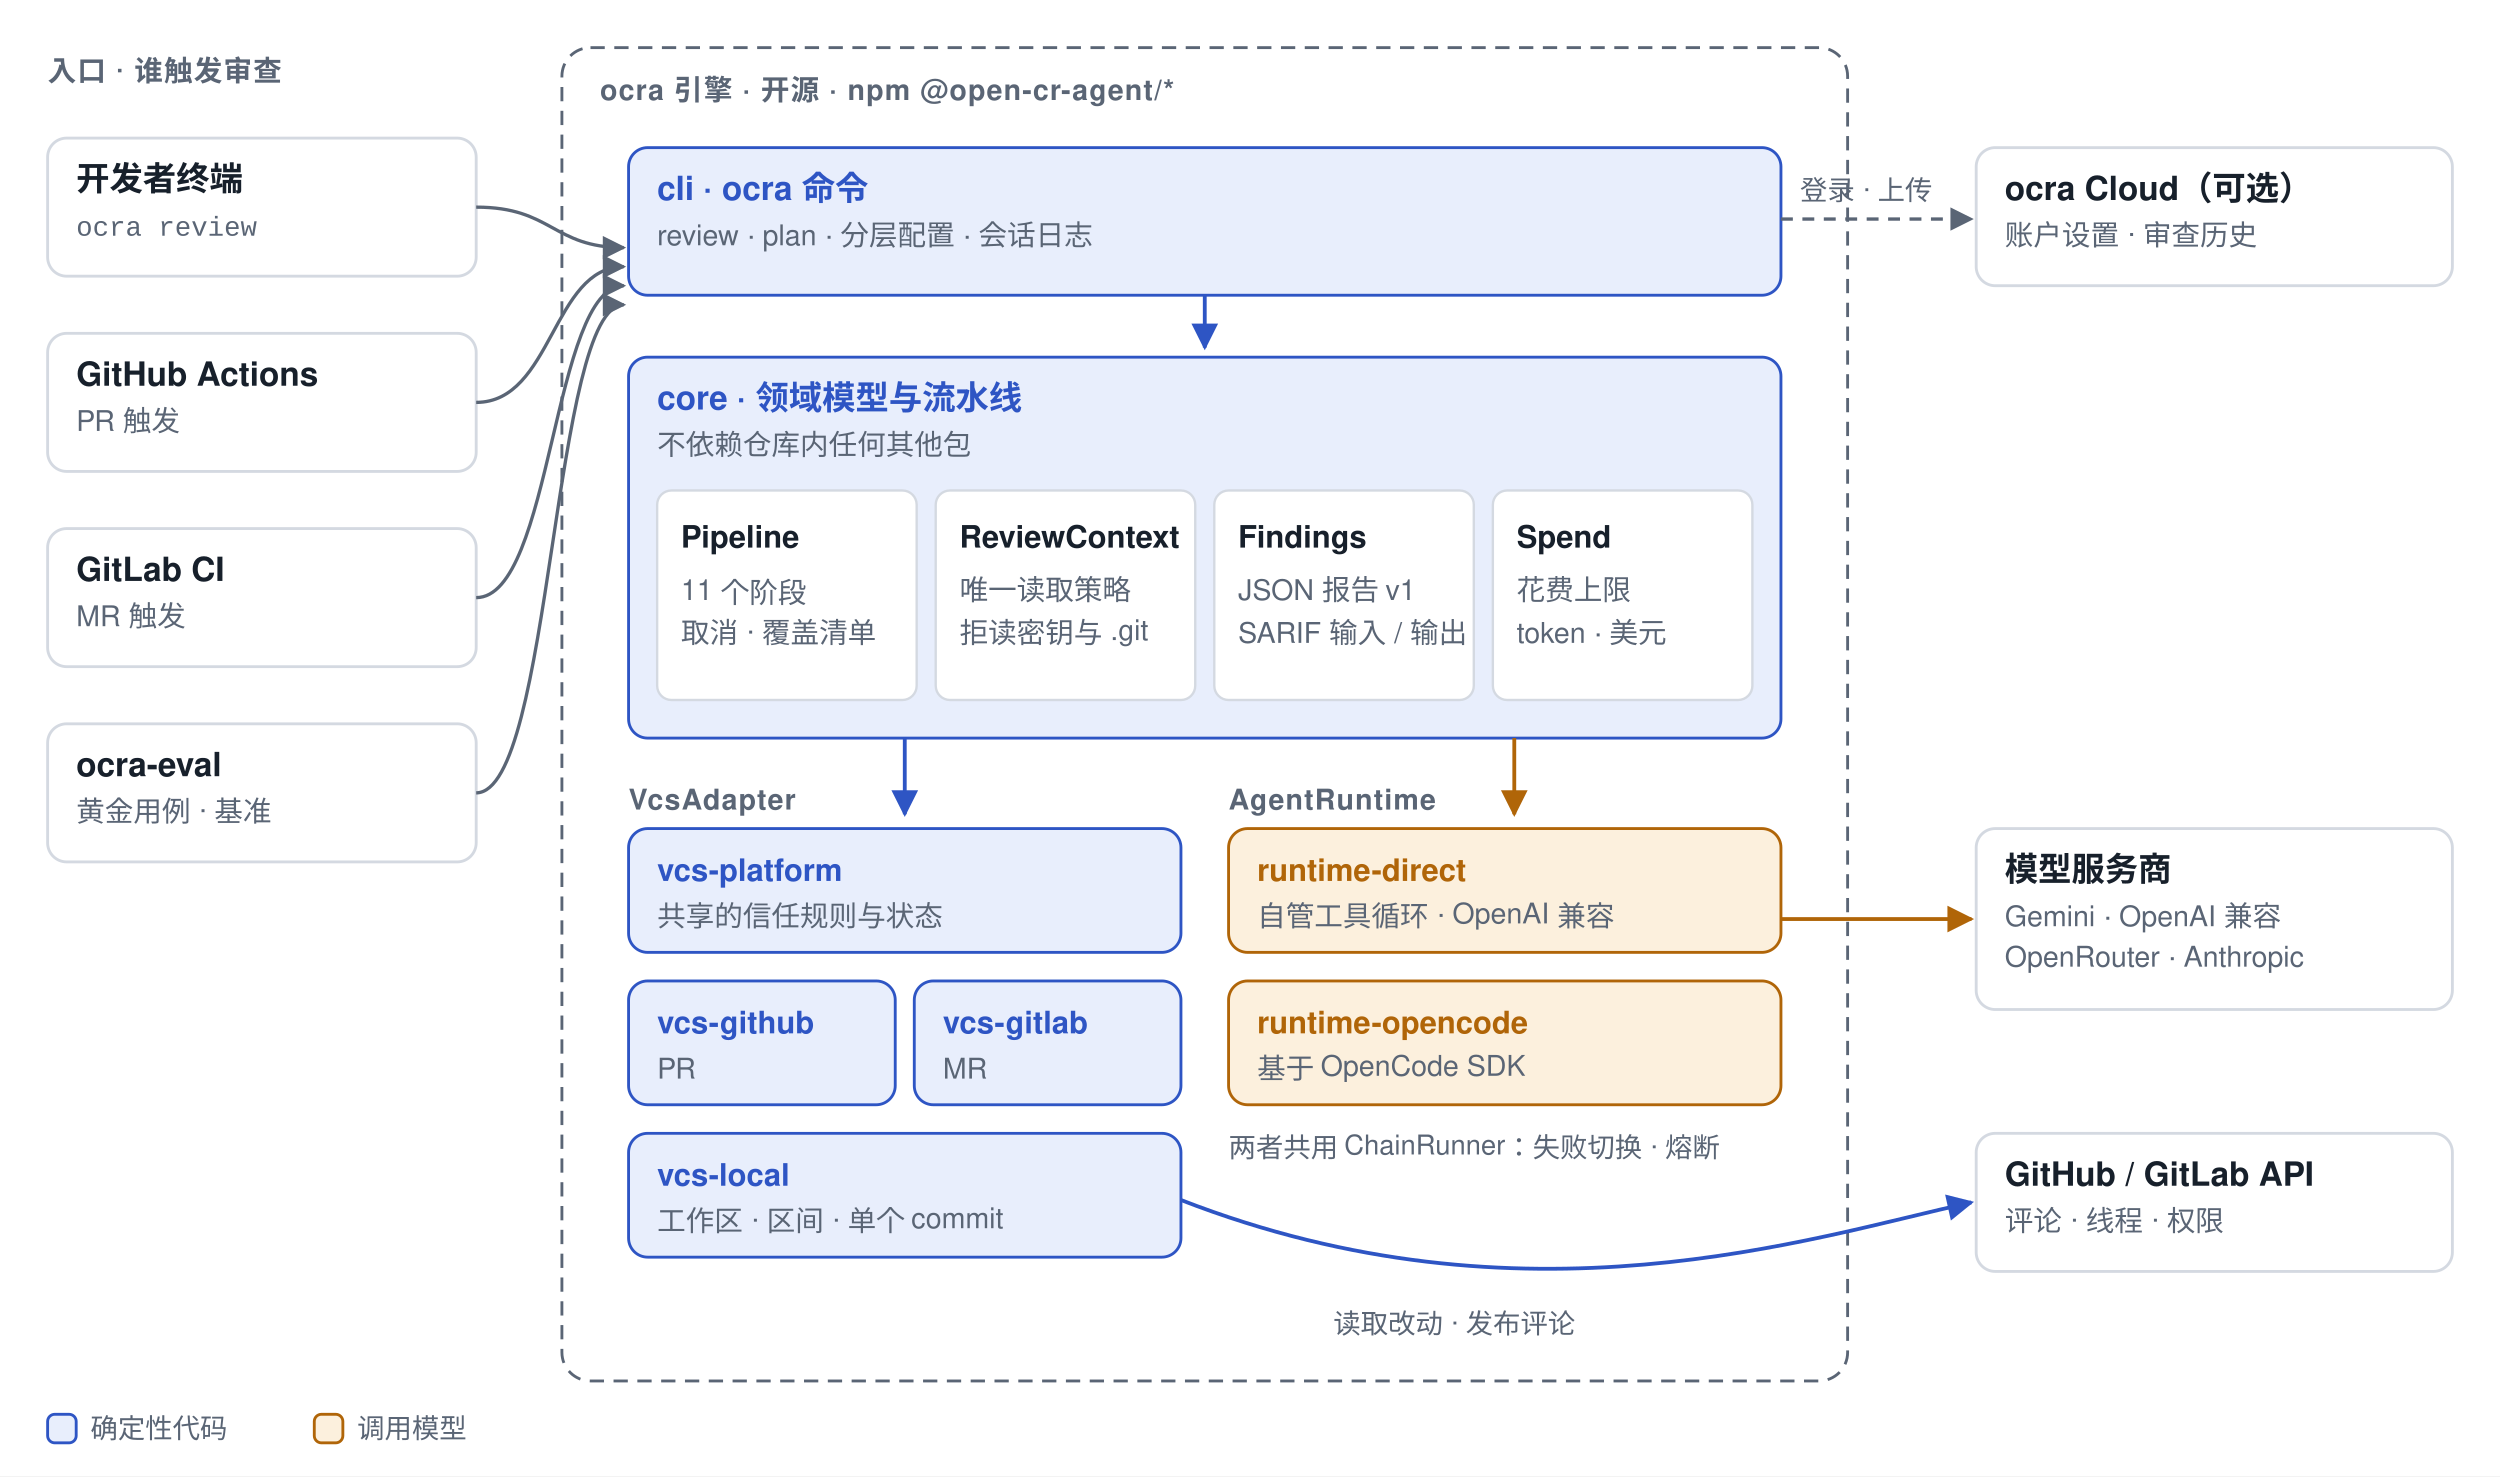
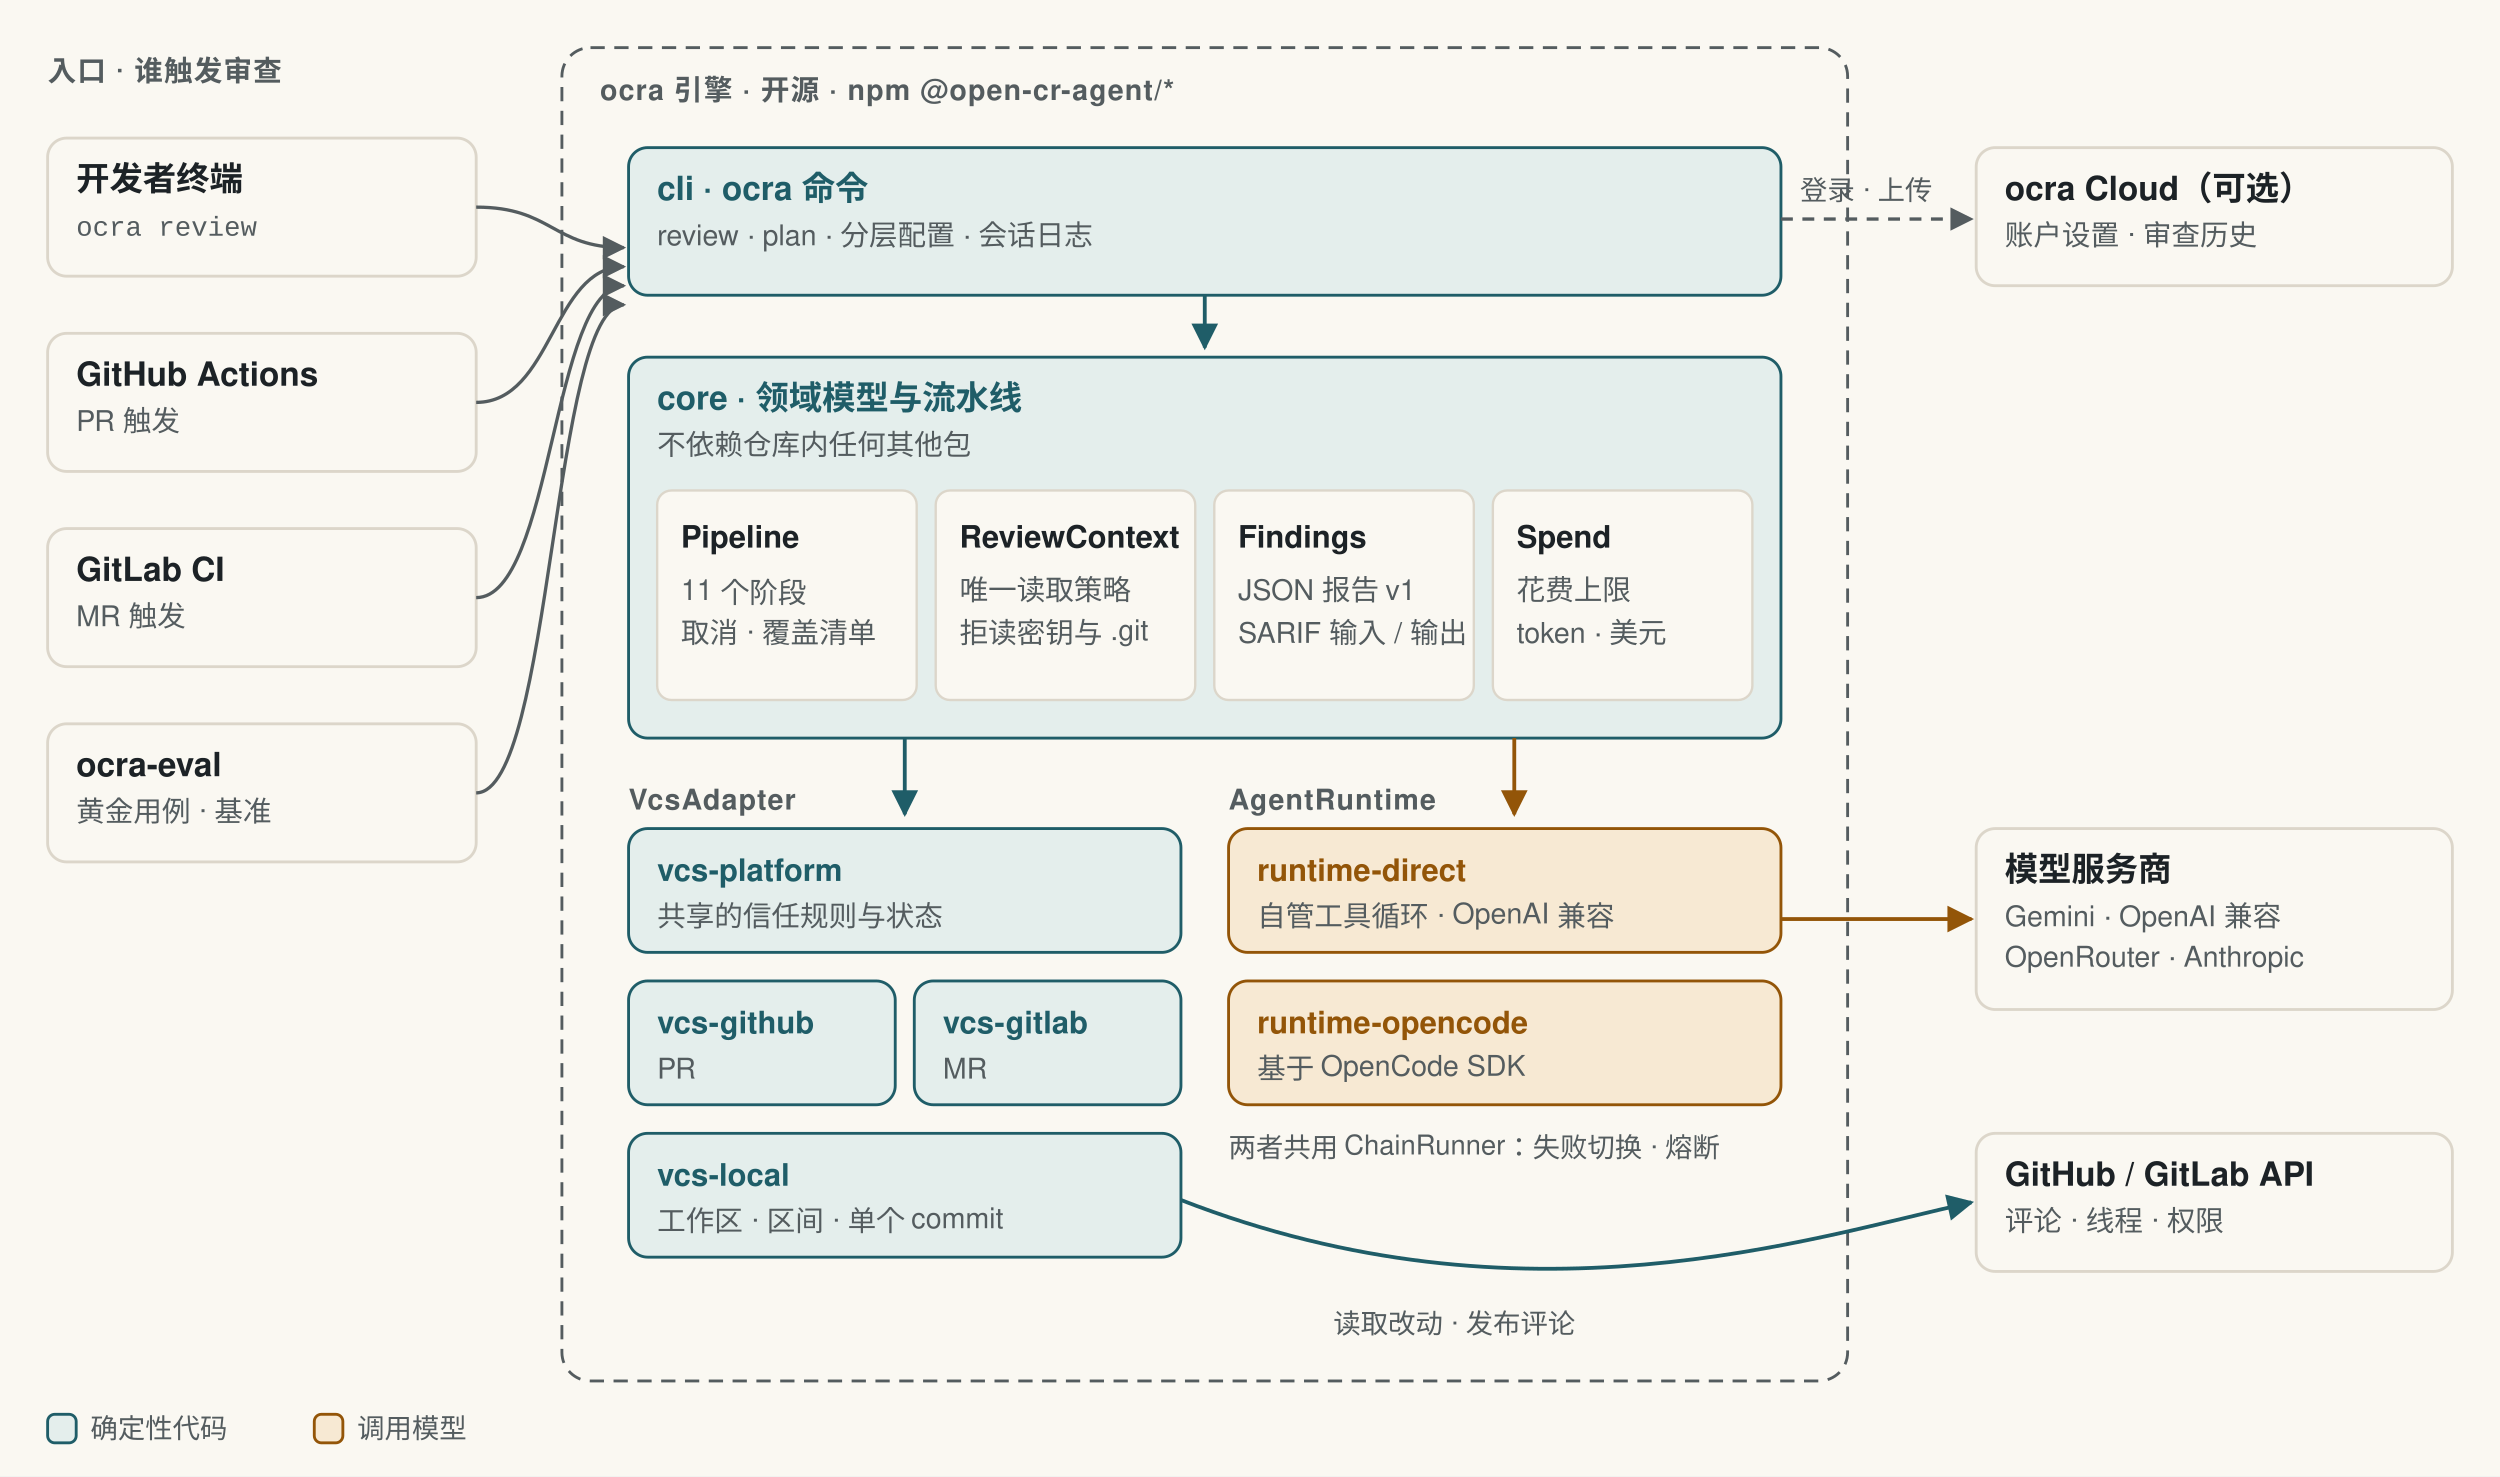
<svg xmlns="http://www.w3.org/2000/svg" viewBox="0 0 1050 620" width="1050" height="620" role="img" aria-label="ocra 系统全景">
  <defs>
    <marker id="h-code" viewBox="0 0 10 10" refX="9" refY="5" markerWidth="7" markerHeight="7" orient="auto-start-reverse">
-       <path d="M0 0L10 5L0 10z" fill="#2e55c4" />
+       <path d="M0 0L10 5L0 10z" fill="#1f5d68" />
    </marker>
    <marker id="h-llm" viewBox="0 0 10 10" refX="9" refY="5" markerWidth="7" markerHeight="7" orient="auto-start-reverse">
-       <path d="M0 0L10 5L0 10z" fill="#b06508" />
+       <path d="M0 0L10 5L0 10z" fill="#935508" />
    </marker>
    <marker id="h-plain" viewBox="0 0 10 10" refX="9" refY="5" markerWidth="7" markerHeight="7" orient="auto-start-reverse">
-       <path d="M0 0L10 5L0 10z" fill="#5a6575" />
+       <path d="M0 0L10 5L0 10z" fill="#545c5f" />
    </marker>
    <style>
text{font-family:-apple-system, BlinkMacSystemFont, "Segoe UI", "PingFang SC", "Hiragino Sans GB", "Microsoft YaHei", "Noto Sans SC", Helvetica, Arial, sans-serif}
- .t-code{fill:#2e55c4;font-weight:600}.t-llm{fill:#b06508;font-weight:600}.t-plain{fill:#17202b;font-weight:600}
- .s{fill:#5a6575;font-size:12px}.m{fill:#5a6575;font-size:11.5px;font-family:ui-monospace, SFMono-Regular, Menlo, Consolas, "Liberation Mono", monospace}
- .l{fill:#5a6575;font-size:11.5px}.cap{fill:#5a6575;font-size:12px;font-weight:600;letter-spacing:.04em}
- .h{fill:#17202b;font-size:16px;font-weight:700}
- .b-code{fill:#e8eefc;stroke:#2e55c4;stroke-width:1.2}.b-llm{fill:#fcf0dd;stroke:#b06508;stroke-width:1.2}
- .b-plain{fill:#ffffff;stroke:#d4d9e1;stroke-width:1.2}
- .chip{fill:#ffffff;stroke:#d4d9e1;stroke-width:1}
- .g{fill:none;stroke:#5a6575;stroke-width:1.2;stroke-dasharray:6 4}.g2{fill:#f1f3f6;stroke:#d4d9e1;stroke-width:1.2}
- .a-code{fill:none;stroke:#2e55c4;stroke-width:1.6}.a-llm{fill:none;stroke:#b06508;stroke-width:1.6}.a-plain{fill:none;stroke:#5a6575;stroke-width:1.4}
- .br{fill:none;stroke:#d4d9e1;stroke-width:2}</style>
+ .t-code{fill:#1f5d68;font-weight:600}.t-llm{fill:#935508;font-weight:600}.t-plain{fill:#1c2226;font-weight:600}
+ .s{fill:#545c5f;font-size:12px}.m{fill:#545c5f;font-size:11.5px;font-family:ui-monospace, SFMono-Regular, Menlo, Consolas, "Liberation Mono", monospace}
+ .l{fill:#545c5f;font-size:11.5px}.cap{fill:#545c5f;font-size:12px;font-weight:600;letter-spacing:.04em}
+ .h{fill:#1c2226;font-size:16px;font-weight:700}
+ .b-code{fill:#e4eeec;stroke:#1f5d68;stroke-width:1.2}.b-llm{fill:#f7e9d3;stroke:#935508;stroke-width:1.2}
+ .b-plain{fill:#faf8f2;stroke:#dcd6ca;stroke-width:1.2}
+ .chip{fill:#faf8f2;stroke:#dcd6ca;stroke-width:1}
+ .g{fill:none;stroke:#545c5f;stroke-width:1.2;stroke-dasharray:6 4}.g2{fill:#f0ece3;stroke:#dcd6ca;stroke-width:1.2}
+ .a-code{fill:none;stroke:#1f5d68;stroke-width:1.6}.a-llm{fill:none;stroke:#935508;stroke-width:1.6}.a-plain{fill:none;stroke:#545c5f;stroke-width:1.4}
+ .br{fill:none;stroke:#dcd6ca;stroke-width:2}</style>
  </defs>
-   <rect width="1050" height="620" fill="#ffffff" />
+   <rect width="1050" height="620" fill="#faf8f2" />
  <text x="20" y="34" class="cap" text-anchor="start">入口 · 谁触发审查</text>
  <rect x="20" y="58" width="180" height="58" rx="8" class="b-plain" />
  <text x="32" y="80" class="t-plain" font-size="14">开发者终端</text>
  <text x="32" y="99" class="m">ocra review</text>
  <path d="M200 87 C232 87 232 104 262 104" class="a-plain" marker-end="url(#h-plain)" />
  <rect x="20" y="140" width="180" height="58" rx="8" class="b-plain" />
  <text x="32" y="162" class="t-plain" font-size="14">GitHub Actions</text>
  <text x="32" y="181" class="s">PR 触发</text>
  <path d="M200 169 C232 169 232 112 262 112" class="a-plain" marker-end="url(#h-plain)" />
  <rect x="20" y="222" width="180" height="58" rx="8" class="b-plain" />
  <text x="32" y="244" class="t-plain" font-size="14">GitLab CI</text>
  <text x="32" y="263" class="s">MR 触发</text>
  <path d="M200 251 C232 251 232 120 262 120" class="a-plain" marker-end="url(#h-plain)" />
  <rect x="20" y="304" width="180" height="58" rx="8" class="b-plain" />
  <text x="32" y="326" class="t-plain" font-size="14">ocra-eval</text>
  <text x="32" y="345" class="s">黄金用例 · 基准</text>
  <path d="M200 333 C232 333 232 128 262 128" class="a-plain" marker-end="url(#h-plain)" />
  <rect x="236" y="20" width="540" height="560" rx="12" class="g" />
  <text x="252" y="42" class="cap" text-anchor="start">ocra 引擎 · 开源 · npm @open-cr-agent/*</text>
  <rect x="264" y="62" width="484" height="62" rx="8" class="b-code" />
  <text x="276" y="84" class="t-code" font-size="14">cli · ocra 命令</text>
  <text x="276" y="103" class="s">review · plan · 分层配置 · 会话日志</text>
  <path d="M506 124 L506 146" class="a-code" marker-end="url(#h-code)" />
  <rect x="264" y="150" width="484" height="160" rx="8" class="b-code" />
  <text x="276" y="172" class="t-code" font-size="14">core · 领域模型与流水线</text>
  <text x="276" y="191" class="s" text-anchor="start">不依赖仓库内任何其他包</text>
  <rect x="276" y="206" width="109" height="88" rx="6" class="chip" />
  <text x="286" y="230" class="t-plain" font-size="13">Pipeline</text>
  <text x="286" y="252" class="s" text-anchor="start">11 个阶段</text>
  <text x="286" y="270" class="s" text-anchor="start">取消 · 覆盖清单</text>
  <rect x="393" y="206" width="109" height="88" rx="6" class="chip" />
  <text x="403" y="230" class="t-plain" font-size="13">ReviewContext</text>
  <text x="403" y="252" class="s" text-anchor="start">唯一读取策略</text>
  <text x="403" y="270" class="s" text-anchor="start">拒读密钥与 .git</text>
  <rect x="510" y="206" width="109" height="88" rx="6" class="chip" />
  <text x="520" y="230" class="t-plain" font-size="13">Findings</text>
  <text x="520" y="252" class="s" text-anchor="start">JSON 报告 v1</text>
  <text x="520" y="270" class="s" text-anchor="start">SARIF 输入 / 输出</text>
  <rect x="627" y="206" width="109" height="88" rx="6" class="chip" />
  <text x="637" y="230" class="t-plain" font-size="13">Spend</text>
  <text x="637" y="252" class="s" text-anchor="start">花费上限</text>
  <text x="637" y="270" class="s" text-anchor="start">token · 美元</text>
  <path d="M380 310 L380 342" class="a-code" marker-end="url(#h-code)" />
  <path d="M636 310 L636 342" class="a-llm" marker-end="url(#h-llm)" />
  <text x="264" y="340" class="cap" text-anchor="start">VcsAdapter</text>
  <rect x="264" y="348" width="232" height="52" rx="8" class="b-code" />
  <text x="276" y="370" class="t-code" font-size="13">vcs-platform</text>
  <text x="276" y="389" class="s">共享的信任规则与状态</text>
  <rect x="264" y="412" width="112" height="52" rx="8" class="b-code" />
  <text x="276" y="434" class="t-code" font-size="13">vcs-github</text>
  <text x="276" y="453" class="s">PR</text>
  <rect x="384" y="412" width="112" height="52" rx="8" class="b-code" />
  <text x="396" y="434" class="t-code" font-size="13">vcs-gitlab</text>
  <text x="396" y="453" class="s">MR</text>
  <rect x="264" y="476" width="232" height="52" rx="8" class="b-code" />
  <text x="276" y="498" class="t-code" font-size="13">vcs-local</text>
  <text x="276" y="517" class="s">工作区 · 区间 · 单个 commit</text>
  <text x="516" y="340" class="cap" text-anchor="start">AgentRuntime</text>
  <rect x="516" y="348" width="232" height="52" rx="8" class="b-llm" />
  <text x="528" y="370" class="t-llm" font-size="13">runtime-direct</text>
  <text x="528" y="389" class="s">自管工具循环 · OpenAI 兼容</text>
  <rect x="516" y="412" width="232" height="52" rx="8" class="b-llm" />
  <text x="528" y="434" class="t-llm" font-size="13">runtime-opencode</text>
  <text x="528" y="453" class="s">基于 OpenCode SDK</text>
  <text x="516" y="486" class="l" text-anchor="start">两者共用 ChainRunner：失败切换 · 熔断</text>
  <rect x="830" y="62" width="200" height="58" rx="8" class="b-plain" />
  <text x="842" y="84" class="t-plain" font-size="14">ocra Cloud（可选）</text>
  <text x="842" y="103" class="s">账户设置 · 审查历史</text>
  <path d="M748 92 L828 92" class="a-plain" stroke-dasharray="5 4" marker-end="url(#h-plain)" />
  <text x="756" y="84" class="l" text-anchor="start">登录 · 上传</text>
  <rect x="830" y="348" width="200" height="76" rx="8" class="b-plain" />
  <text x="842" y="370" class="t-plain" font-size="14">模型服务商</text>
  <text x="842" y="389" class="s">Gemini · OpenAI 兼容</text>
  <text x="842" y="406" class="s">OpenRouter · Anthropic</text>
  <path d="M748 386 L828 386" class="a-llm" marker-end="url(#h-llm)" />
  <rect x="830" y="476" width="200" height="58" rx="8" class="b-plain" />
  <text x="842" y="498" class="t-plain" font-size="14">GitHub / GitLab API</text>
  <text x="842" y="517" class="s">评论 · 线程 · 权限</text>
  <path d="M496 504 C640 560 760 520 828 505" class="a-code" marker-end="url(#h-code)" />
  <text x="560" y="560" class="l" text-anchor="start">读取改动 · 发布评论</text>
  <rect x="20" y="594" width="12" height="12" rx="3" class="b-code" />
  <text x="38" y="604" class="l" text-anchor="start">确定性代码</text>
  <rect x="132" y="594" width="12" height="12" rx="3" class="b-llm" />
  <text x="150" y="604" class="l" text-anchor="start">调用模型</text>
</svg>
